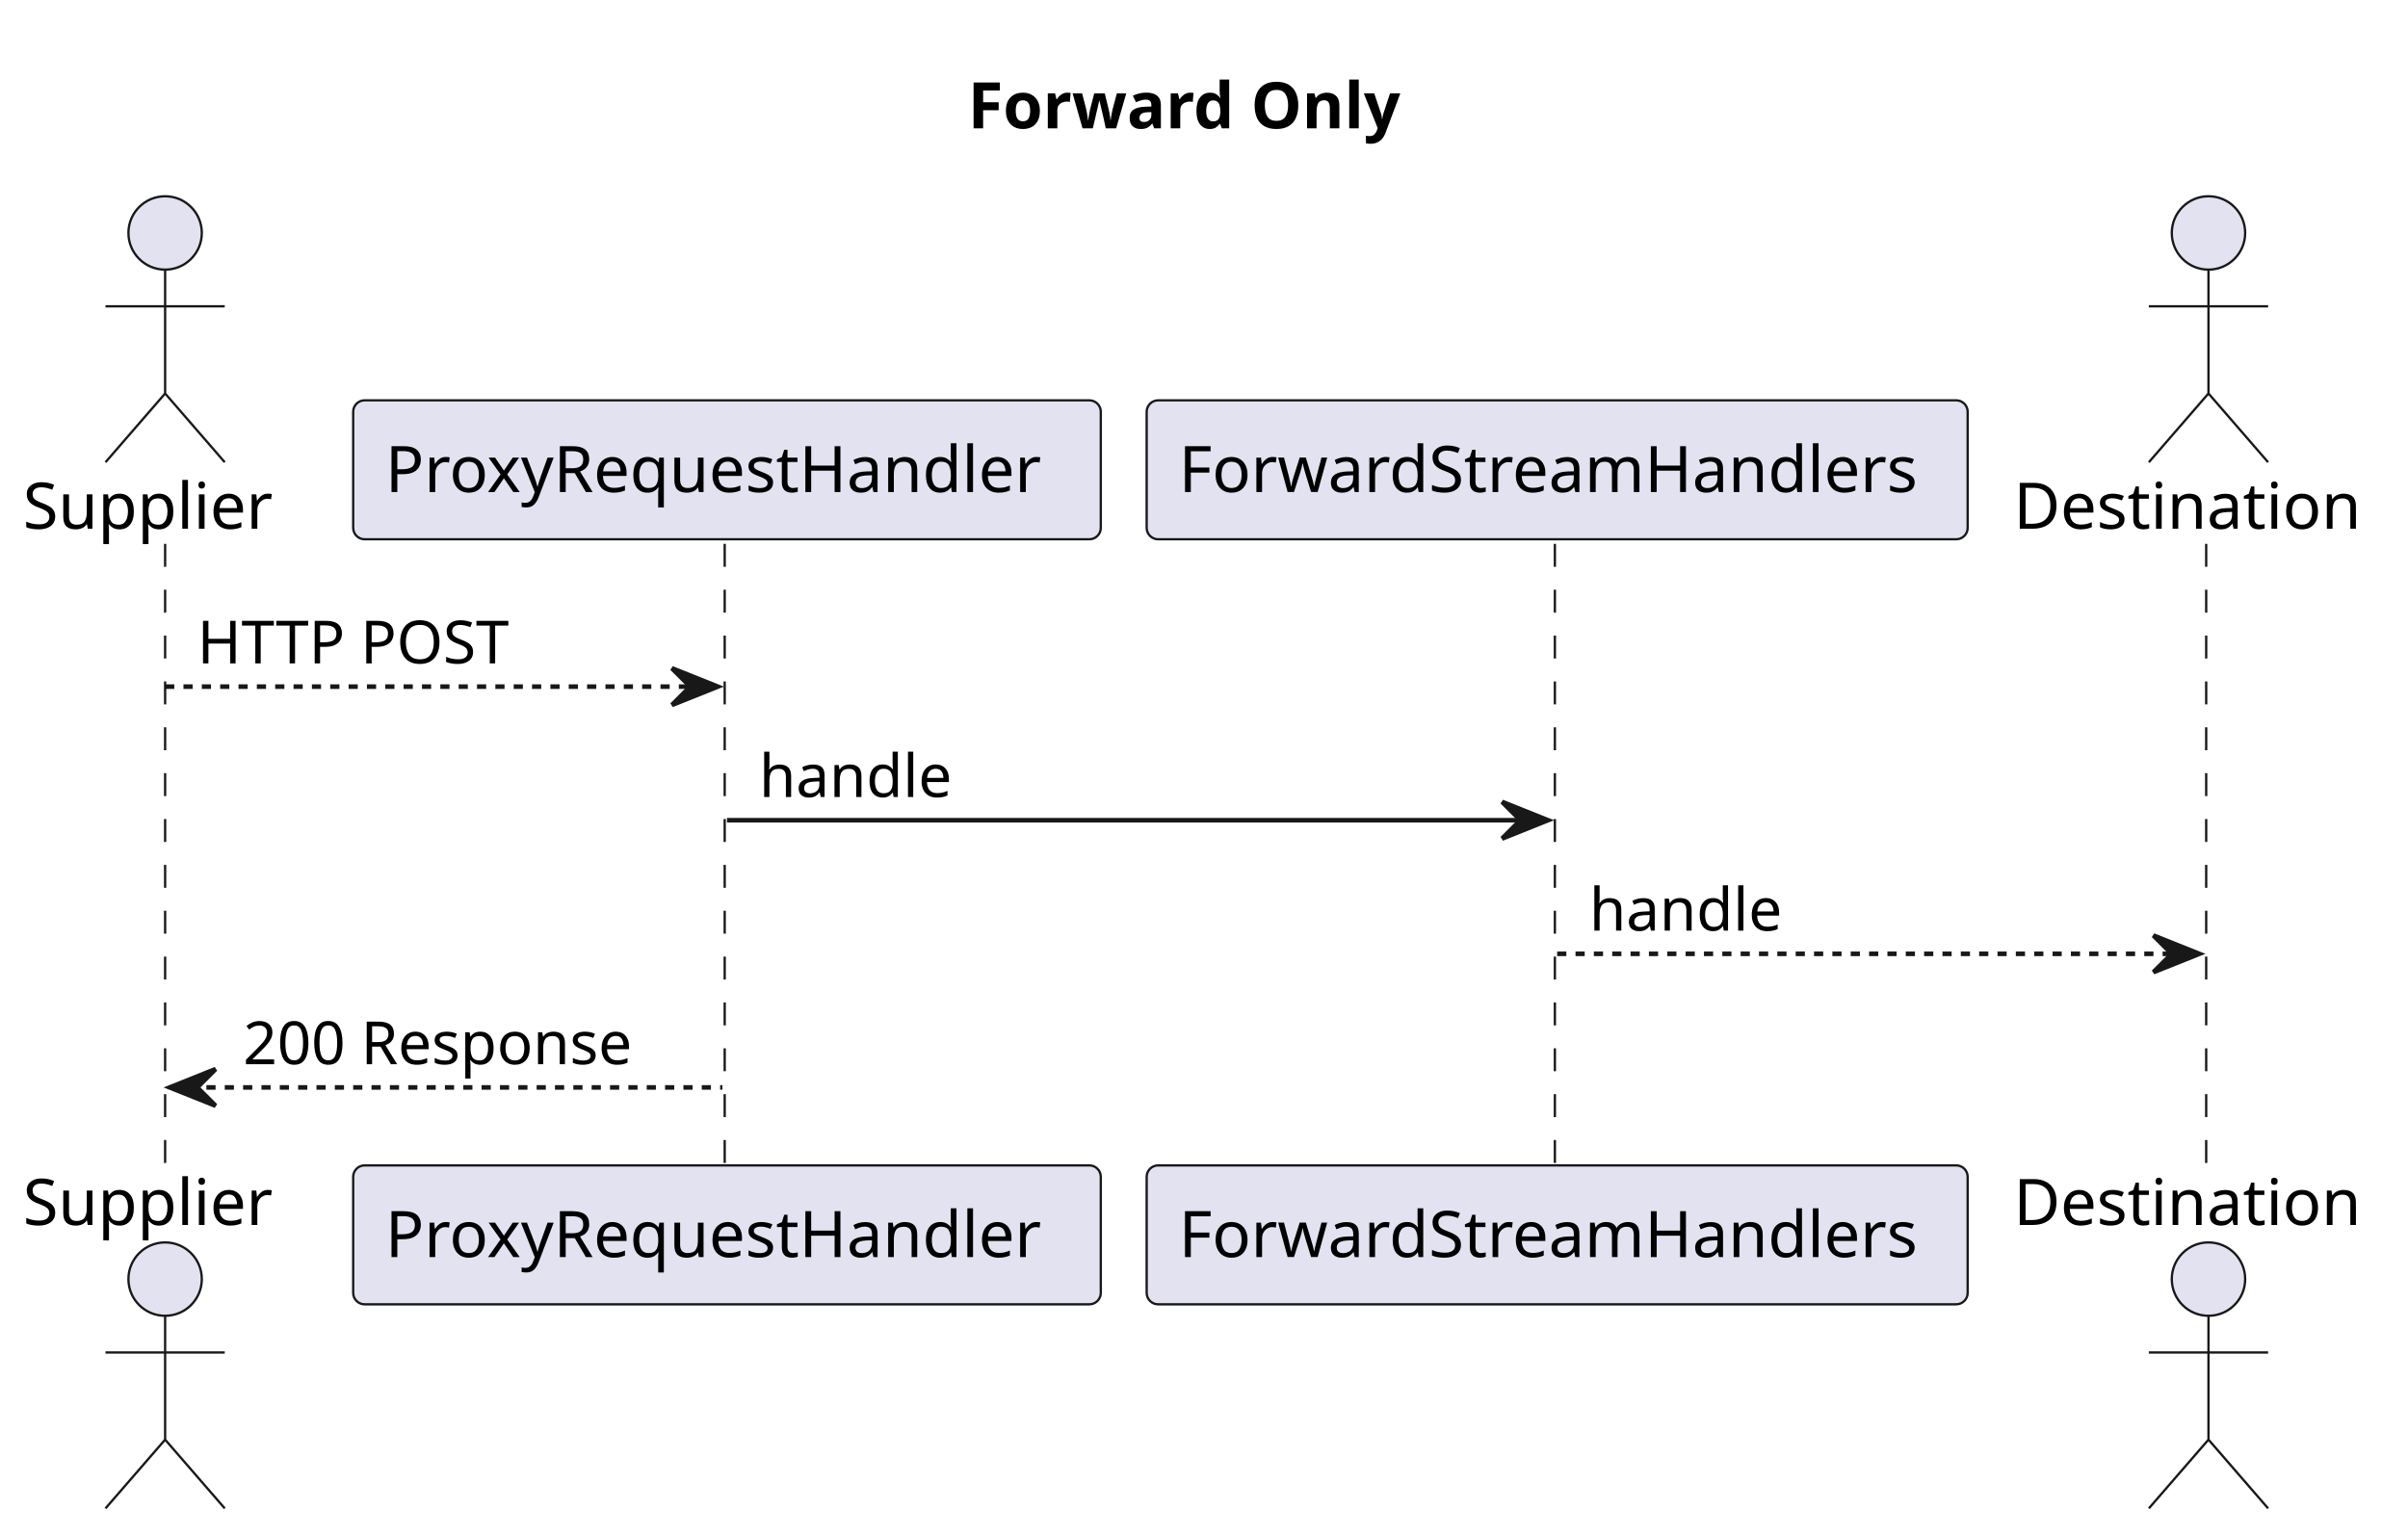
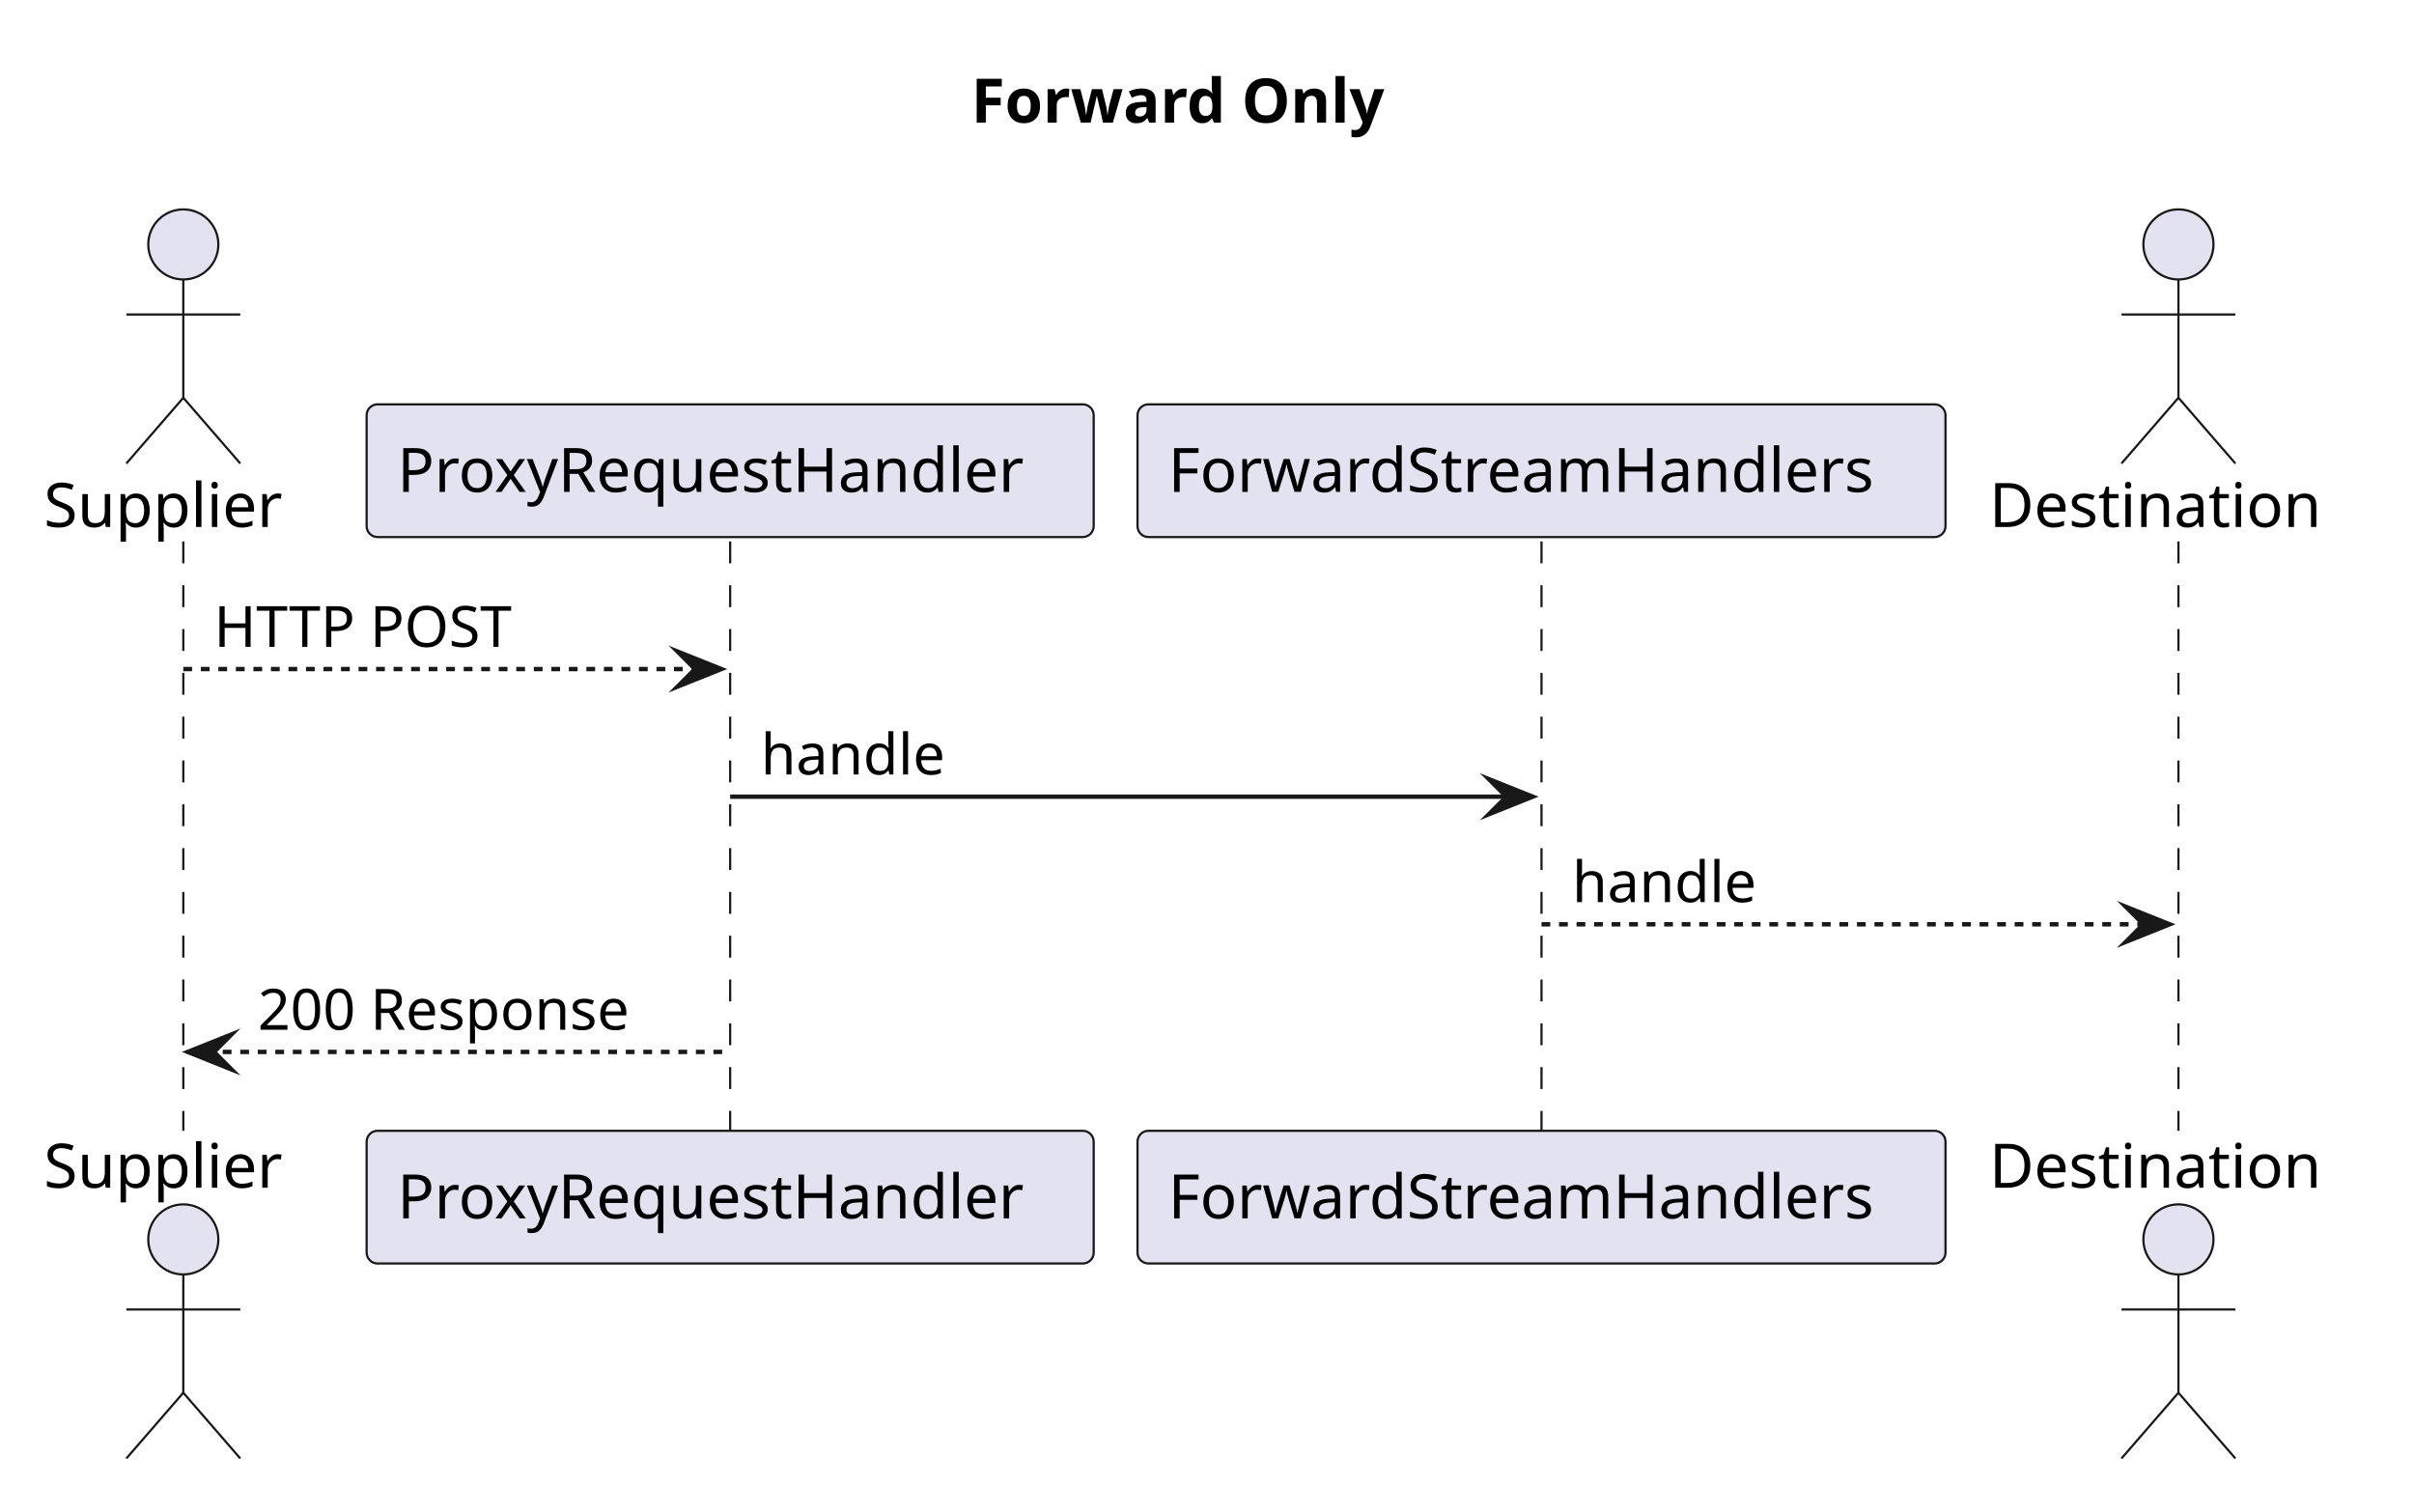
- <svg xmlns="http://www.w3.org/2000/svg" contentStyleType="text/css" height="335px" preserveAspectRatio="none" style="width:525px;height:335px;background:#FFFFFF;" version="1.1" viewBox="0 0 525 335" width="525px" zoomAndPan="magnify">
+ <svg xmlns="http://www.w3.org/2000/svg" version="1.1" data-diagram-type="SEQUENCE" style="width:551px;height:345px;background:#FFFFFF;" width="551px" height="345px" viewBox="0 0 551 345" zoomAndPan="magnify" preserveAspectRatio="none" contentStyleType="text/css">
  <defs />
-   <g>
-     <text fill="#000000" font-family="sans-serif" font-size="14" font-weight="bold" lengthAdjust="spacing" textLength="106" x="211" y="27.995">Forward Only</text>
-     <line style="stroke:#181818;stroke-width:0.5;stroke-dasharray:5.0,5.0;" x1="36" x2="36" y1="118.594" y2="255.125" />
-     <line style="stroke:#181818;stroke-width:0.5;stroke-dasharray:5.0,5.0;" x1="158" x2="158" y1="118.594" y2="255.125" />
-     <line style="stroke:#181818;stroke-width:0.5;stroke-dasharray:5.0,5.0;" x1="339" x2="339" y1="118.594" y2="255.125" />
-     <line style="stroke:#181818;stroke-width:0.5;stroke-dasharray:5.0,5.0;" x1="481" x2="481" y1="118.594" y2="255.125" />
-     <text fill="#000000" font-family="sans-serif" font-size="14" lengthAdjust="spacing" textLength="56" x="5" y="115.292">Supplier</text>
-     <ellipse cx="36" cy="50.797" fill="#E2E2F0" rx="8" ry="8" style="stroke:#181818;stroke-width:0.5;" />
-     <path d="M36,58.797 L36,85.797 M23,66.797 L49,66.797 M36,85.797 L23,100.797 M36,85.797 L49,100.797 " fill="none" style="stroke:#181818;stroke-width:0.5;" />
-     <text fill="#000000" font-family="sans-serif" font-size="14" lengthAdjust="spacing" textLength="56" x="5" y="267.12">Supplier</text>
-     <ellipse cx="36" cy="278.922" fill="#E2E2F0" rx="8" ry="8" style="stroke:#181818;stroke-width:0.5;" />
-     <path d="M36,286.922 L36,313.922 M23,294.922 L49,294.922 M36,313.922 L23,328.922 M36,313.922 L49,328.922 " fill="none" style="stroke:#181818;stroke-width:0.5;" />
-     <rect fill="#E2E2F0" height="30.297" rx="2.5" ry="2.5" style="stroke:#181818;stroke-width:0.5;" width="163" x="77" y="87.297" />
-     <text fill="#000000" font-family="sans-serif" font-size="14" lengthAdjust="spacing" textLength="149" x="84" y="107.292">ProxyRequestHandler</text>
-     <rect fill="#E2E2F0" height="30.297" rx="2.5" ry="2.5" style="stroke:#181818;stroke-width:0.5;" width="163" x="77" y="254.125" />
-     <text fill="#000000" font-family="sans-serif" font-size="14" lengthAdjust="spacing" textLength="149" x="84" y="274.12">ProxyRequestHandler</text>
-     <rect fill="#E2E2F0" height="30.297" rx="2.5" ry="2.5" style="stroke:#181818;stroke-width:0.5;" width="179" x="250" y="87.297" />
-     <text fill="#000000" font-family="sans-serif" font-size="14" lengthAdjust="spacing" textLength="165" x="257" y="107.292">ForwardStreamHandlers</text>
-     <rect fill="#E2E2F0" height="30.297" rx="2.5" ry="2.5" style="stroke:#181818;stroke-width:0.5;" width="179" x="250" y="254.125" />
-     <text fill="#000000" font-family="sans-serif" font-size="14" lengthAdjust="spacing" textLength="165" x="257" y="274.12">ForwardStreamHandlers</text>
-     <text fill="#000000" font-family="sans-serif" font-size="14" lengthAdjust="spacing" textLength="79" x="439" y="115.292">Destination</text>
-     <ellipse cx="481.5" cy="50.797" fill="#E2E2F0" rx="8" ry="8" style="stroke:#181818;stroke-width:0.5;" />
-     <path d="M481.5,58.797 L481.5,85.797 M468.5,66.797 L494.5,66.797 M481.5,85.797 L468.5,100.797 M481.5,85.797 L494.5,100.797 " fill="none" style="stroke:#181818;stroke-width:0.5;" />
-     <text fill="#000000" font-family="sans-serif" font-size="14" lengthAdjust="spacing" textLength="79" x="439" y="267.12">Destination</text>
-     <ellipse cx="481.5" cy="278.922" fill="#E2E2F0" rx="8" ry="8" style="stroke:#181818;stroke-width:0.5;" />
-     <path d="M481.5,286.922 L481.5,313.922 M468.5,294.922 L494.5,294.922 M481.5,313.922 L468.5,328.922 M481.5,313.922 L494.5,328.922 " fill="none" style="stroke:#181818;stroke-width:0.5;" />
-     <polygon fill="#181818" points="146.5,145.727,156.5,149.727,146.5,153.727,150.5,149.727" style="stroke:#181818;stroke-width:1.0;" />
-     <line style="stroke:#181818;stroke-width:1.0;stroke-dasharray:2.0,2.0;" x1="36" x2="152.5" y1="149.727" y2="149.727" />
-     <text fill="#000000" font-family="sans-serif" font-size="13" lengthAdjust="spacing" textLength="70" x="43" y="144.661">HTTP POST</text>
-     <polygon fill="#181818" points="327.5,174.859,337.5,178.859,327.5,182.859,331.5,178.859" style="stroke:#181818;stroke-width:1.0;" />
-     <line style="stroke:#181818;stroke-width:1.0;" x1="158.5" x2="333.5" y1="178.859" y2="178.859" />
-     <text fill="#000000" font-family="sans-serif" font-size="13" lengthAdjust="spacing" textLength="43" x="165.5" y="173.793">handle</text>
-     <polygon fill="#181818" points="469.5,203.992,479.5,207.992,469.5,211.992,473.5,207.992" style="stroke:#181818;stroke-width:1.0;" />
-     <line style="stroke:#181818;stroke-width:1.0;stroke-dasharray:2.0,2.0;" x1="339.5" x2="475.5" y1="207.992" y2="207.992" />
-     <text fill="#000000" font-family="sans-serif" font-size="13" lengthAdjust="spacing" textLength="43" x="346.5" y="202.926">handle</text>
-     <polygon fill="#181818" points="47,233.125,37,237.125,47,241.125,43,237.125" style="stroke:#181818;stroke-width:1.0;" />
-     <line style="stroke:#181818;stroke-width:1.0;stroke-dasharray:2.0,2.0;" x1="41" x2="157.5" y1="237.125" y2="237.125" />
-     <text fill="#000000" font-family="sans-serif" font-size="13" lengthAdjust="spacing" textLength="90" x="53" y="232.059">200 Response</text>
+   <g font-family="sans-serif" lengthAdjust="spacing">
+     <g class="title" data-source-line="2">
+       <text x="221.67" y="27.995" fill="#000" font-size="14" textLength="106.06" font-weight="700">Forward Only</text>
+     </g>
+     <g>
+       <rect x="38.341" y="123.594" width="8" height="134.531" fill="#000" fill-opacity="0" />
+       <line x1="41.841" y1="123.594" x2="41.841" y2="258.125" style="stroke:#181818;stroke-width:0.5;stroke-dasharray:5,5;" />
+     </g>
+     <g>
+       <rect x="163.16" y="123.594" width="8" height="134.531" fill="#000" fill-opacity="0" />
+       <line x1="166.66" y1="123.594" x2="166.66" y2="258.125" style="stroke:#181818;stroke-width:0.5;stroke-dasharray:5,5;" />
+     </g>
+     <g>
+       <rect x="348.351" y="123.594" width="8" height="134.531" fill="#000" fill-opacity="0" />
+       <line x1="351.851" y1="123.594" x2="351.851" y2="258.125" style="stroke:#181818;stroke-width:0.5;stroke-dasharray:5,5;" />
+     </g>
+     <g>
+       <rect x="493.732" y="123.594" width="8" height="134.531" fill="#000" fill-opacity="0" />
+       <line x1="497.232" y1="123.594" x2="497.232" y2="258.125" style="stroke:#181818;stroke-width:0.5;stroke-dasharray:5,5;" />
+     </g>
+     <text x="10" y="120.292" fill="#000" font-size="14" textLength="57.682">Supplier</text>
+     <ellipse cx="41.841" cy="55.797" rx="8" ry="8" fill="#E2E2F0" style="stroke:#181818;stroke-width:0.5;" />
+     <path d="M41.841,63.797 L41.841,90.797 M28.841,71.797 L54.841,71.797 M41.841,90.797 L28.841,105.797 M41.841,90.797 L54.841,105.797" style="stroke:#181818;stroke-width:0.5;" fill="none" />
+     <rect x="83.682" y="92.297" width="165.956" height="30.297" fill="#E2E2F0" style="stroke:#181818;stroke-width:0.5;" rx="2.5" ry="2.5" />
+     <text x="90.682" y="112.292" fill="#000" font-size="14" textLength="151.956">ProxyRequestHandler</text>
+     <rect x="259.638" y="92.297" width="184.427" height="30.297" fill="#E2E2F0" style="stroke:#181818;stroke-width:0.5;" rx="2.5" ry="2.5" />
+     <text x="266.638" y="112.292" fill="#000" font-size="14" textLength="170.427">ForwardStreamHandlers</text>
+     <text x="454.064" y="120.292" fill="#000" font-size="14" textLength="80.336">Destination</text>
+     <ellipse cx="497.232" cy="55.797" rx="8" ry="8" fill="#E2E2F0" style="stroke:#181818;stroke-width:0.5;" />
+     <path d="M497.232,63.797 L497.232,90.797 M484.232,71.797 L510.232,71.797 M497.232,90.797 L484.232,105.797 M497.232,90.797 L510.232,105.797" style="stroke:#181818;stroke-width:0.5;" fill="none" />
+     <text x="10" y="271.12" fill="#000" font-size="14" textLength="57.682">Supplier</text>
+     <ellipse cx="41.841" cy="282.922" rx="8" ry="8" fill="#E2E2F0" style="stroke:#181818;stroke-width:0.5;" />
+     <path d="M41.841,290.922 L41.841,317.922 M28.841,298.922 L54.841,298.922 M41.841,317.922 L28.841,332.922 M41.841,317.922 L54.841,332.922" style="stroke:#181818;stroke-width:0.5;" fill="none" />
+     <rect x="83.682" y="258.125" width="165.956" height="30.297" fill="#E2E2F0" style="stroke:#181818;stroke-width:0.5;" rx="2.5" ry="2.5" />
+     <text x="90.682" y="278.12" fill="#000" font-size="14" textLength="151.956">ProxyRequestHandler</text>
+     <rect x="259.638" y="258.125" width="184.427" height="30.297" fill="#E2E2F0" style="stroke:#181818;stroke-width:0.5;" rx="2.5" ry="2.5" />
+     <text x="266.638" y="278.12" fill="#000" font-size="14" textLength="170.427">ForwardStreamHandlers</text>
+     <text x="454.064" y="271.12" fill="#000" font-size="14" textLength="80.336">Destination</text>
+     <ellipse cx="497.232" cy="282.922" rx="8" ry="8" fill="#E2E2F0" style="stroke:#181818;stroke-width:0.5;" />
+     <path d="M497.232,290.922 L497.232,317.922 M484.232,298.922 L510.232,298.922 M497.232,317.922 L484.232,332.922 M497.232,317.922 L510.232,332.922" style="stroke:#181818;stroke-width:0.5;" fill="none" />
+     <polygon points="154.66,148.727,164.66,152.727,154.66,156.727,158.66,152.727" fill="#181818" style="stroke:#181818;stroke-width:1;stroke-linejoin:miter;stroke-miterlimit:10;" />
+     <line x1="41.841" y1="152.727" x2="160.66" y2="152.727" style="stroke:#181818;stroke-width:1;stroke-dasharray:2,2;" />
+     <text x="48.841" y="147.661" fill="#000" font-size="13" textLength="71.894">HTTP POST</text>
+     <polygon points="339.851,177.859,349.851,181.859,339.851,185.859,343.851,181.859" fill="#181818" style="stroke:#181818;stroke-width:1;stroke-linejoin:miter;stroke-miterlimit:10;" />
+     <line x1="166.66" y1="181.859" x2="345.851" y2="181.859" style="stroke:#181818;stroke-width:1;" />
+     <text x="173.66" y="176.793" fill="#000" font-size="13" textLength="44.307">handle</text>
+     <polygon points="485.232,206.992,495.232,210.992,485.232,214.992,489.232,210.992" fill="#181818" style="stroke:#181818;stroke-width:1;stroke-linejoin:miter;stroke-miterlimit:10;" />
+     <line x1="351.851" y1="210.992" x2="491.232" y2="210.992" style="stroke:#181818;stroke-width:1;stroke-dasharray:2,2;" />
+     <text x="358.851" y="205.926" fill="#000" font-size="13" textLength="44.307">handle</text>
+     <polygon points="52.841,236.125,42.841,240.125,52.841,244.125,48.841,240.125" fill="#181818" style="stroke:#181818;stroke-width:1;stroke-linejoin:miter;stroke-miterlimit:10;" />
+     <line x1="46.841" y1="240.125" x2="165.66" y2="240.125" style="stroke:#181818;stroke-width:1;stroke-dasharray:2,2;" />
+     <text x="58.841" y="235.059" fill="#000" font-size="13" textLength="91.965">200 Response</text>
  </g>
</svg>
